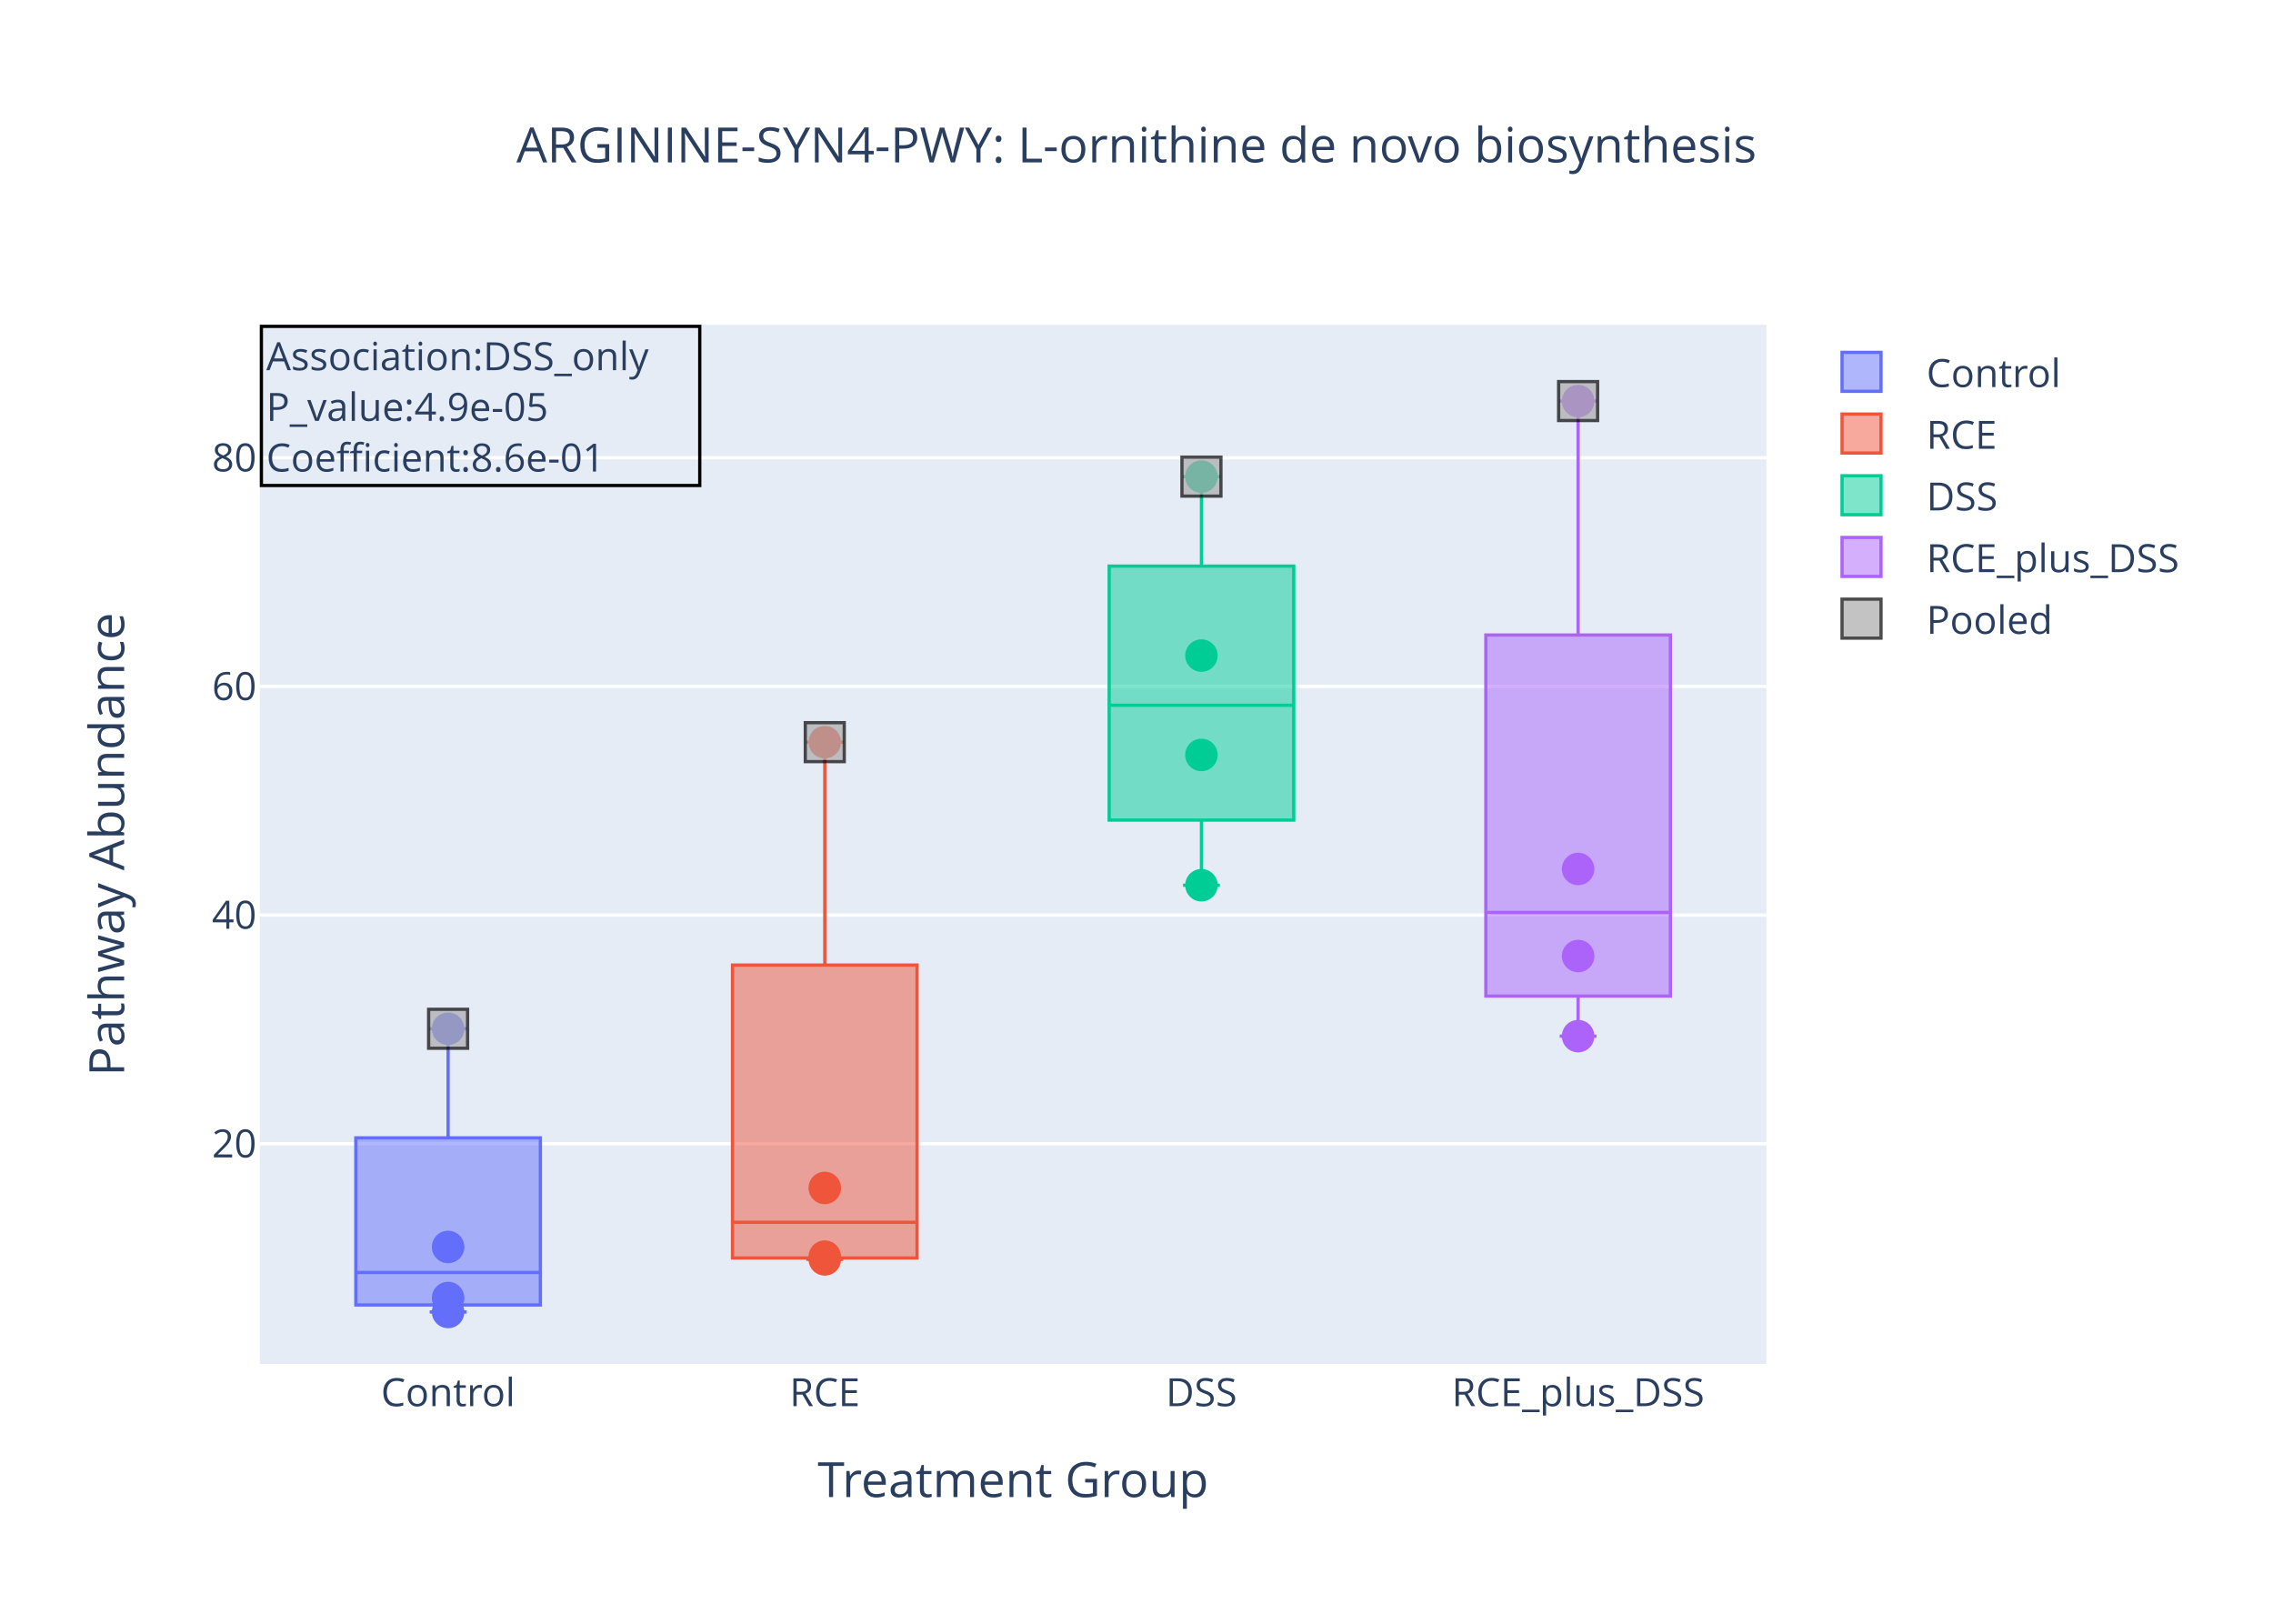
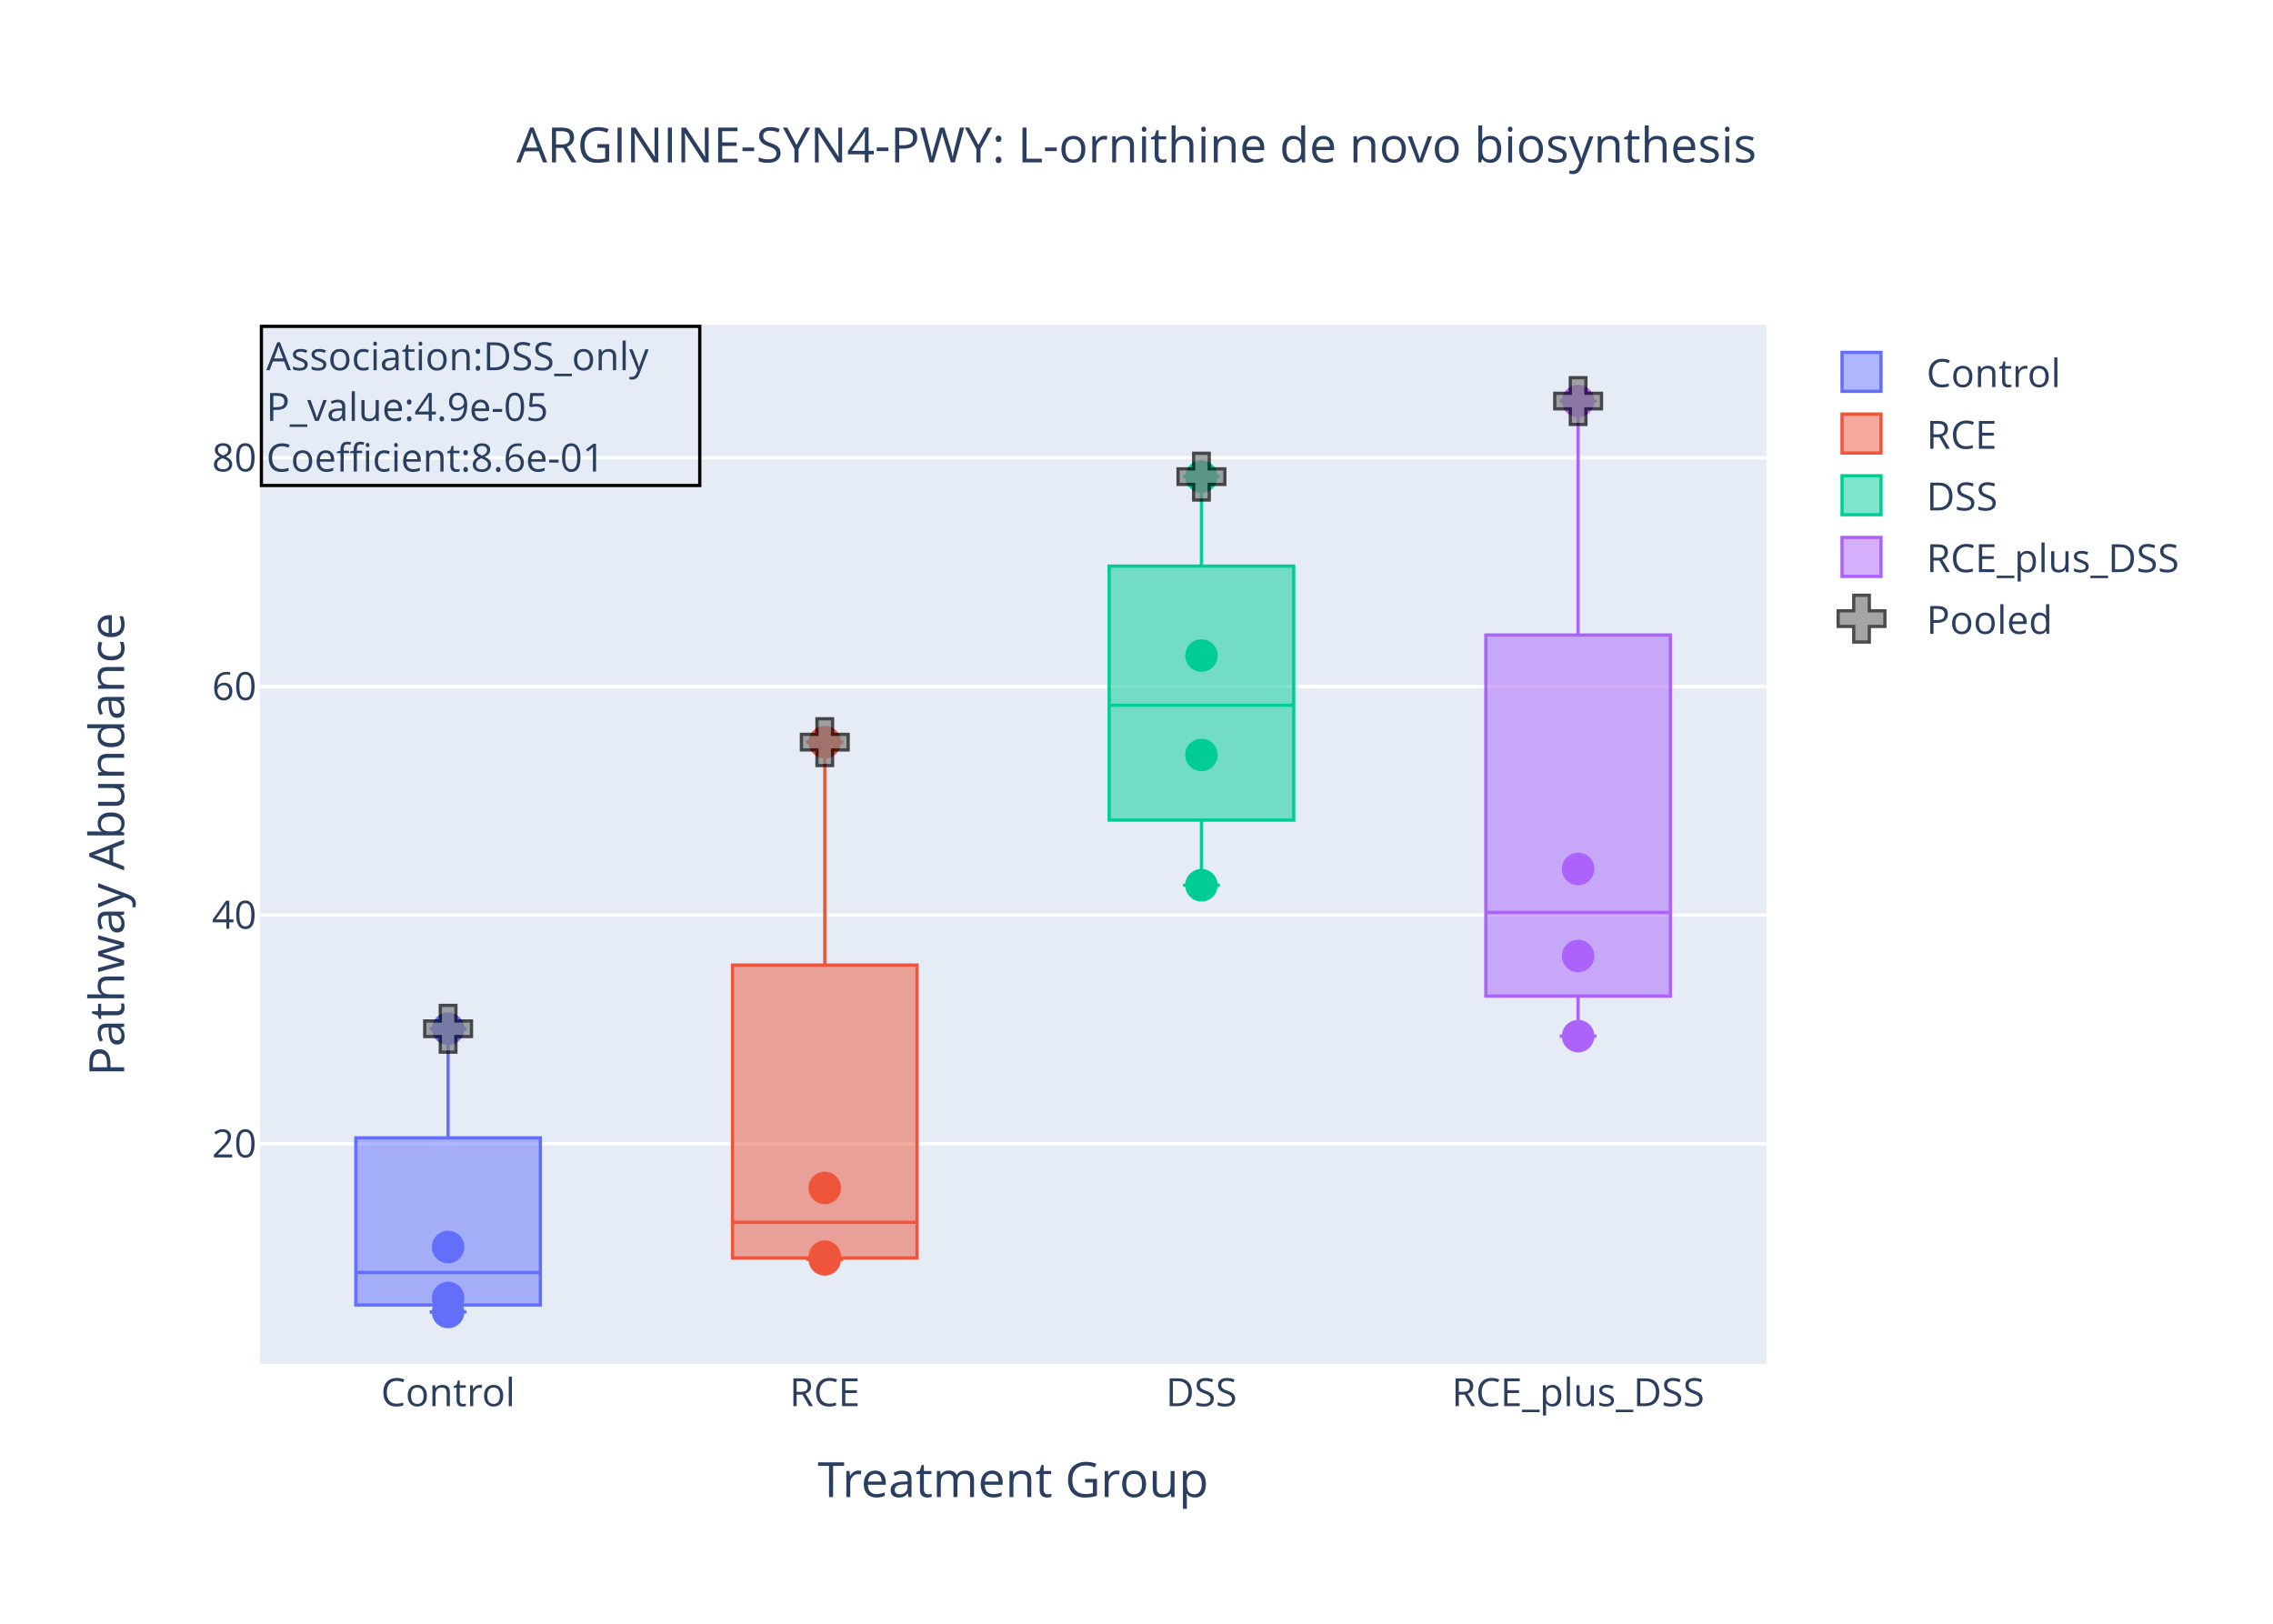
<svg xmlns="http://www.w3.org/2000/svg" class="main-svg" width="700" height="500" style="" viewBox="0 0 700 500">
  <rect x="0" y="0" width="700" height="500" style="fill: rgb(255, 255, 255); fill-opacity: 1;" />
-   <defs id="defs-247541">
+   <defs id="defs-c62cef">
    <g class="clips">
-       <clipPath id="clip247541xyplot" class="plotclip">
+       <clipPath id="clipc62cefxyplot" class="plotclip">
        <rect width="464" height="320" />
      </clipPath>
-       <clipPath class="axesclip" id="clip247541x">
+       <clipPath class="axesclip" id="clipc62cefx">
        <rect x="80" y="0" width="464" height="500" />
      </clipPath>
-       <clipPath class="axesclip" id="clip247541y">
+       <clipPath class="axesclip" id="clipc62cefy">
        <rect x="0" y="100" width="700" height="320" />
      </clipPath>
-       <clipPath class="axesclip" id="clip247541xy">
+       <clipPath class="axesclip" id="clipc62cefxy">
        <rect x="80" y="100" width="464" height="320" />
      </clipPath>
    </g>
    <g class="gradients" />
    <g class="patterns" />
  </defs>
  <g class="bglayer">
    <rect class="bg" x="80" y="100" width="464" height="320" style="fill: rgb(229, 236, 246); fill-opacity: 1; stroke-width: 0;" />
  </g>
  <g class="layer-below">
    <g class="imagelayer" />
    <g class="shapelayer" />
  </g>
  <g class="cartesianlayer">
    <g class="subplot xy">
      <g class="layer-subplot">
        <g class="shapelayer" />
        <g class="imagelayer" />
      </g>
      <g class="minor-gridlayer">
        <g class="x" />
        <g class="y" />
      </g>
      <g class="gridlayer">
        <g class="x" />
        <g class="y">
          <path class="ygrid crisp" transform="translate(0,352.2)" d="M80,0h464" style="stroke: rgb(255, 255, 255); stroke-opacity: 1; stroke-width: 1px;" />
          <path class="ygrid crisp" transform="translate(0,281.78)" d="M80,0h464" style="stroke: rgb(255, 255, 255); stroke-opacity: 1; stroke-width: 1px;" />
          <path class="ygrid crisp" transform="translate(0,211.37)" d="M80,0h464" style="stroke: rgb(255, 255, 255); stroke-opacity: 1; stroke-width: 1px;" />
          <path class="ygrid crisp" transform="translate(0,140.96)" d="M80,0h464" style="stroke: rgb(255, 255, 255); stroke-opacity: 1; stroke-width: 1px;" />
        </g>
      </g>
      <g class="zerolinelayer" />
      <path class="xlines-below" />
      <path class="ylines-below" />
      <g class="overlines-below" />
      <g class="xaxislayer-below" />
      <g class="yaxislayer-below" />
      <g class="overaxes-below" />
-       <g class="plot" transform="translate(80,100)" clip-path="url(#clip247541xyplot)">
+       <g class="plot" transform="translate(80,100)" clip-path="url(#clipc62cefxyplot)">
        <g class="boxlayer mlayer">
          <g class="trace boxes" style="opacity: 1;">
            <path class="box" d="M29.58,291.83H86.42M29.58,301.84H86.42V250.38H29.58ZM58,301.84V304M58,250.38V216.79M52.32,304H63.68M52.32,216.79H63.68" style="vector-effect: non-scaling-stroke; stroke-width: 1px; stroke: rgb(99, 110, 250); stroke-opacity: 1; fill: rgb(99, 110, 250); fill-opacity: 0.5;" />
            <g class="points">
              <path class="point" transform="translate(58,304)" d="M5,0A5,5 0 1,1 0,-5A5,5 0 0,1 5,0Z" style="opacity: 1; stroke-width: 0px; fill: rgb(99, 110, 250); fill-opacity: 1;" />
              <path class="point" transform="translate(58,299.69)" d="M5,0A5,5 0 1,1 0,-5A5,5 0 0,1 5,0Z" style="opacity: 1; stroke-width: 0px; fill: rgb(99, 110, 250); fill-opacity: 1;" />
              <path class="point" transform="translate(58,283.98)" d="M5,0A5,5 0 1,1 0,-5A5,5 0 0,1 5,0Z" style="opacity: 1; stroke-width: 0px; fill: rgb(99, 110, 250); fill-opacity: 1;" />
              <path class="point" transform="translate(58,216.79)" d="M5,0A5,5 0 1,1 0,-5A5,5 0 0,1 5,0Z" style="opacity: 1; stroke-width: 0px; fill: rgb(99, 110, 250); fill-opacity: 1;" />
            </g>
          </g>
          <g class="trace boxes" style="opacity: 1;">
            <path class="box" d="M145.58,276.39H202.42M145.58,287.38H202.42V197.17H145.58ZM174,287.38V287.8M174,197.17V128.53M168.32,287.8H179.68M168.32,128.53H179.68" style="vector-effect: non-scaling-stroke; stroke-width: 1px; stroke: rgb(239, 85, 59); stroke-opacity: 1; fill: rgb(239, 85, 59); fill-opacity: 0.5;" />
            <g class="points">
              <path class="point" transform="translate(174,287.8)" d="M5,0A5,5 0 1,1 0,-5A5,5 0 0,1 5,0Z" style="opacity: 1; stroke-width: 0px; fill: rgb(239, 85, 59); fill-opacity: 1;" />
              <path class="point" transform="translate(174,286.96)" d="M5,0A5,5 0 1,1 0,-5A5,5 0 0,1 5,0Z" style="opacity: 1; stroke-width: 0px; fill: rgb(239, 85, 59); fill-opacity: 1;" />
              <path class="point" transform="translate(174,265.81)" d="M5,0A5,5 0 1,1 0,-5A5,5 0 0,1 5,0Z" style="opacity: 1; stroke-width: 0px; fill: rgb(239, 85, 59); fill-opacity: 1;" />
              <path class="point" transform="translate(174,128.53)" d="M5,0A5,5 0 1,1 0,-5A5,5 0 0,1 5,0Z" style="opacity: 1; stroke-width: 0px; fill: rgb(239, 85, 59); fill-opacity: 1;" />
            </g>
          </g>
          <g class="trace boxes" style="opacity: 1;">
            <path class="box" d="M261.58,117.17H318.42M261.58,152.53H318.42V74.32H261.58ZM290,152.53V172.59M290,74.32V46.77M284.32,172.59H295.68M284.32,46.77H295.68" style="vector-effect: non-scaling-stroke; stroke-width: 1px; stroke: rgb(0, 204, 150); stroke-opacity: 1; fill: rgb(0, 204, 150); fill-opacity: 0.5;" />
            <g class="points">
              <path class="point" transform="translate(290,172.59)" d="M5,0A5,5 0 1,1 0,-5A5,5 0 0,1 5,0Z" style="opacity: 1; stroke-width: 0px; fill: rgb(0, 204, 150); fill-opacity: 1;" />
              <path class="point" transform="translate(290,132.47)" d="M5,0A5,5 0 1,1 0,-5A5,5 0 0,1 5,0Z" style="opacity: 1; stroke-width: 0px; fill: rgb(0, 204, 150); fill-opacity: 1;" />
              <path class="point" transform="translate(290,101.87)" d="M5,0A5,5 0 1,1 0,-5A5,5 0 0,1 5,0Z" style="opacity: 1; stroke-width: 0px; fill: rgb(0, 204, 150); fill-opacity: 1;" />
              <path class="point" transform="translate(290,46.77)" d="M5,0A5,5 0 1,1 0,-5A5,5 0 0,1 5,0Z" style="opacity: 1; stroke-width: 0px; fill: rgb(0, 204, 150); fill-opacity: 1;" />
            </g>
          </g>
          <g class="trace boxes" style="opacity: 1;">
            <path class="box" d="M377.58,180.98H434.42M377.58,206.73H434.42V95.54H377.58ZM406,206.73V219.06M406,95.54V23.5M400.32,219.06H411.68M400.32,23.5H411.68" style="vector-effect: non-scaling-stroke; stroke-width: 1px; stroke: rgb(171, 99, 250); stroke-opacity: 1; fill: rgb(171, 99, 250); fill-opacity: 0.5;" />
            <g class="points">
              <path class="point" transform="translate(406,219.06)" d="M5,0A5,5 0 1,1 0,-5A5,5 0 0,1 5,0Z" style="opacity: 1; stroke-width: 0px; fill: rgb(171, 99, 250); fill-opacity: 1;" />
              <path class="point" transform="translate(406,194.39)" d="M5,0A5,5 0 1,1 0,-5A5,5 0 0,1 5,0Z" style="opacity: 1; stroke-width: 0px; fill: rgb(171, 99, 250); fill-opacity: 1;" />
              <path class="point" transform="translate(406,167.58)" d="M5,0A5,5 0 1,1 0,-5A5,5 0 0,1 5,0Z" style="opacity: 1; stroke-width: 0px; fill: rgb(171, 99, 250); fill-opacity: 1;" />
              <path class="point" transform="translate(406,23.5)" d="M5,0A5,5 0 1,1 0,-5A5,5 0 0,1 5,0Z" style="opacity: 1; stroke-width: 0px; fill: rgb(171, 99, 250); fill-opacity: 1;" />
            </g>
          </g>
        </g>
        <g class="scatterlayer mlayer">
-           <g class="trace scatter trace8e3ccb" style="stroke-miterlimit: 2; opacity: 1;">
+           <g class="trace scatter trace5f219b" style="stroke-miterlimit: 2; opacity: 1;">
            <g class="fills" />
            <g class="errorbars" />
            <g class="lines" />
            <g class="points">
-               <path class="point" transform="translate(58,216.79)" d="M6,6H-6V-6H6Z" style="opacity: 0.7; stroke-width: 1px; fill: rgb(169, 169, 169); fill-opacity: 1; stroke: rgb(0, 0, 0); stroke-opacity: 1;" />
-               <path class="point" transform="translate(290,46.77)" d="M6,6H-6V-6H6Z" style="opacity: 0.7; stroke-width: 1px; fill: rgb(169, 169, 169); fill-opacity: 1; stroke: rgb(0, 0, 0); stroke-opacity: 1;" />
-               <path class="point" transform="translate(174,128.53)" d="M6,6H-6V-6H6Z" style="opacity: 0.7; stroke-width: 1px; fill: rgb(169, 169, 169); fill-opacity: 1; stroke: rgb(0, 0, 0); stroke-opacity: 1;" />
-               <path class="point" transform="translate(406,23.5)" d="M6,6H-6V-6H6Z" style="opacity: 0.7; stroke-width: 1px; fill: rgb(169, 169, 169); fill-opacity: 1; stroke: rgb(0, 0, 0); stroke-opacity: 1;" />
+               <path class="point" transform="translate(58,216.79)" d="M7.2,2.4H2.4V7.2H-2.4V2.4H-7.2V-2.4H-2.4V-7.2H2.4V-2.4H7.2Z" style="opacity: 0.7; stroke-width: 1px; fill: rgb(127, 127, 127); fill-opacity: 1; stroke: rgb(0, 0, 0); stroke-opacity: 1;" />
+               <path class="point" transform="translate(290,46.77)" d="M7.2,2.4H2.4V7.2H-2.4V2.4H-7.2V-2.4H-2.4V-7.2H2.4V-2.4H7.2Z" style="opacity: 0.7; stroke-width: 1px; fill: rgb(127, 127, 127); fill-opacity: 1; stroke: rgb(0, 0, 0); stroke-opacity: 1;" />
+               <path class="point" transform="translate(174,128.53)" d="M7.2,2.4H2.4V7.2H-2.4V2.4H-7.2V-2.4H-2.4V-7.2H2.4V-2.4H7.2Z" style="opacity: 0.7; stroke-width: 1px; fill: rgb(127, 127, 127); fill-opacity: 1; stroke: rgb(0, 0, 0); stroke-opacity: 1;" />
+               <path class="point" transform="translate(406,23.5)" d="M7.2,2.4H2.4V7.2H-2.4V2.4H-7.2V-2.4H-2.4V-7.2H2.4V-2.4H7.2Z" style="opacity: 0.7; stroke-width: 1px; fill: rgb(127, 127, 127); fill-opacity: 1; stroke: rgb(0, 0, 0); stroke-opacity: 1;" />
            </g>
            <g class="text" />
          </g>
        </g>
      </g>
      <g class="overplot" />
      <path class="xlines-above crisp" d="M0,0" style="fill: none;" />
      <path class="ylines-above crisp" d="M0,0" style="fill: none;" />
      <g class="overlines-above" />
      <g class="xaxislayer-above">
        <g class="xtick">
          <text text-anchor="middle" x="0" y="433" transform="translate(138,0)" style="font-family: 'Open Sans', verdana, arial, sans-serif; font-size: 12px; fill: rgb(42, 63, 95); fill-opacity: 1; white-space: pre; opacity: 1;">Control</text>
        </g>
        <g class="xtick">
          <text text-anchor="middle" x="0" y="433" transform="translate(254,0)" style="font-family: 'Open Sans', verdana, arial, sans-serif; font-size: 12px; fill: rgb(42, 63, 95); fill-opacity: 1; white-space: pre; opacity: 1;">RCE</text>
        </g>
        <g class="xtick">
          <text text-anchor="middle" x="0" y="433" transform="translate(370,0)" style="font-family: 'Open Sans', verdana, arial, sans-serif; font-size: 12px; fill: rgb(42, 63, 95); fill-opacity: 1; white-space: pre; opacity: 1;">DSS</text>
        </g>
        <g class="xtick">
          <text text-anchor="middle" x="0" y="433" transform="translate(486,0)" style="font-family: 'Open Sans', verdana, arial, sans-serif; font-size: 12px; fill: rgb(42, 63, 95); fill-opacity: 1; white-space: pre; opacity: 1;">RCE_plus_DSS</text>
        </g>
      </g>
      <g class="yaxislayer-above">
        <g class="ytick">
          <text text-anchor="end" x="79" y="4.2" transform="translate(0,352.2)" style="font-family: 'Open Sans', verdana, arial, sans-serif; font-size: 12px; fill: rgb(42, 63, 95); fill-opacity: 1; white-space: pre; opacity: 1;">20</text>
        </g>
        <g class="ytick">
          <text text-anchor="end" x="79" y="4.2" style="font-family: 'Open Sans', verdana, arial, sans-serif; font-size: 12px; fill: rgb(42, 63, 95); fill-opacity: 1; white-space: pre; opacity: 1;" transform="translate(0,281.78)">40</text>
        </g>
        <g class="ytick">
          <text text-anchor="end" x="79" y="4.2" style="font-family: 'Open Sans', verdana, arial, sans-serif; font-size: 12px; fill: rgb(42, 63, 95); fill-opacity: 1; white-space: pre; opacity: 1;" transform="translate(0,211.37)">60</text>
        </g>
        <g class="ytick">
          <text text-anchor="end" x="79" y="4.2" style="font-family: 'Open Sans', verdana, arial, sans-serif; font-size: 12px; fill: rgb(42, 63, 95); fill-opacity: 1; white-space: pre; opacity: 1;" transform="translate(0,140.96)">80</text>
        </g>
      </g>
      <g class="overaxes-above" />
    </g>
  </g>
  <g class="polarlayer" />
  <g class="smithlayer" />
  <g class="ternarylayer" />
  <g class="geolayer" />
  <g class="funnelarealayer" />
  <g class="pielayer" />
  <g class="iciclelayer" />
  <g class="treemaplayer" />
  <g class="sunburstlayer" />
  <g class="glimages" />
-   <defs id="topdefs-247541">
+   <defs id="topdefs-c62cef">
    <g class="clips" />
-     <clipPath id="legend247541">
+     <clipPath id="legendc62cef">
      <rect width="135" height="105" x="0" y="0" />
    </clipPath>
  </defs>
  <g class="layer-above">
    <g class="imagelayer" />
    <g class="shapelayer" />
  </g>
  <g class="infolayer">
    <g class="legend" pointer-events="all" transform="translate(553.28,100)">
      <rect class="bg" shape-rendering="crispEdges" width="135" height="105" x="0" y="0" style="stroke: rgb(68, 68, 68); stroke-opacity: 1; fill: rgb(255, 255, 255); fill-opacity: 1; stroke-width: 0px;" />
-       <g class="scrollbox" transform="" clip-path="url(#legend247541)">
+       <g class="scrollbox" transform="" clip-path="url(#legendc62cef)">
        <g class="groups">
          <g class="traces" transform="translate(0,14.5)" style="opacity: 1;">
            <text class="legendtext" text-anchor="start" x="40" y="4.68" style="font-family: 'Open Sans', verdana, arial, sans-serif; font-size: 12px; fill: rgb(42, 63, 95); fill-opacity: 1; white-space: pre;">Control</text>
            <g class="layers" style="opacity: 1;">
              <g class="legendfill" />
              <g class="legendlines" />
              <g class="legendsymbols">
                <g class="legendpoints">
                  <path class="legendbox" d="M6,6H-6V-6H6Z" transform="translate(20,0)" style="stroke-width: 1px; fill: rgb(99, 110, 250); fill-opacity: 0.5; stroke: rgb(99, 110, 250); stroke-opacity: 1;" />
                </g>
              </g>
            </g>
            <rect class="legendtoggle" x="0" y="-9.5" width="129.844" height="19" style="fill: rgb(0, 0, 0); fill-opacity: 0;" />
          </g>
          <g class="traces" transform="translate(0,33.5)" style="opacity: 1;">
            <text class="legendtext" text-anchor="start" x="40" y="4.68" style="font-family: 'Open Sans', verdana, arial, sans-serif; font-size: 12px; fill: rgb(42, 63, 95); fill-opacity: 1; white-space: pre;">RCE</text>
            <g class="layers" style="opacity: 1;">
              <g class="legendfill" />
              <g class="legendlines" />
              <g class="legendsymbols">
                <g class="legendpoints">
                  <path class="legendbox" d="M6,6H-6V-6H6Z" transform="translate(20,0)" style="stroke-width: 1px; fill: rgb(239, 85, 59); fill-opacity: 0.5; stroke: rgb(239, 85, 59); stroke-opacity: 1;" />
                </g>
              </g>
            </g>
            <rect class="legendtoggle" x="0" y="-9.5" width="129.844" height="19" style="fill: rgb(0, 0, 0); fill-opacity: 0;" />
          </g>
          <g class="traces" transform="translate(0,52.5)" style="opacity: 1;">
            <text class="legendtext" text-anchor="start" x="40" y="4.68" style="font-family: 'Open Sans', verdana, arial, sans-serif; font-size: 12px; fill: rgb(42, 63, 95); fill-opacity: 1; white-space: pre;">DSS</text>
            <g class="layers" style="opacity: 1;">
              <g class="legendfill" />
              <g class="legendlines" />
              <g class="legendsymbols">
                <g class="legendpoints">
                  <path class="legendbox" d="M6,6H-6V-6H6Z" transform="translate(20,0)" style="stroke-width: 1px; fill: rgb(0, 204, 150); fill-opacity: 0.5; stroke: rgb(0, 204, 150); stroke-opacity: 1;" />
                </g>
              </g>
            </g>
            <rect class="legendtoggle" x="0" y="-9.5" width="129.844" height="19" style="fill: rgb(0, 0, 0); fill-opacity: 0;" />
          </g>
          <g class="traces" transform="translate(0,71.5)" style="opacity: 1;">
            <text class="legendtext" text-anchor="start" x="40" y="4.68" style="font-family: 'Open Sans', verdana, arial, sans-serif; font-size: 12px; fill: rgb(42, 63, 95); fill-opacity: 1; white-space: pre;">RCE_plus_DSS</text>
            <g class="layers" style="opacity: 1;">
              <g class="legendfill" />
              <g class="legendlines" />
              <g class="legendsymbols">
                <g class="legendpoints">
                  <path class="legendbox" d="M6,6H-6V-6H6Z" transform="translate(20,0)" style="stroke-width: 1px; fill: rgb(171, 99, 250); fill-opacity: 0.5; stroke: rgb(171, 99, 250); stroke-opacity: 1;" />
                </g>
              </g>
            </g>
            <rect class="legendtoggle" x="0" y="-9.5" width="129.844" height="19" style="fill: rgb(0, 0, 0); fill-opacity: 0;" />
          </g>
          <g class="traces" transform="translate(0,90.5)" style="opacity: 1;">
            <text class="legendtext" text-anchor="start" x="40" y="4.68" style="font-family: 'Open Sans', verdana, arial, sans-serif; font-size: 12px; fill: rgb(42, 63, 95); fill-opacity: 1; white-space: pre;">Pooled</text>
            <g class="layers" style="opacity: 1;">
              <g class="legendfill" />
              <g class="legendlines" />
              <g class="legendsymbols">
                <g class="legendpoints">
-                   <path class="scatterpts" transform="translate(20,0)" d="M6,6H-6V-6H6Z" style="opacity: 0.7; stroke-width: 1px; fill: rgb(169, 169, 169); fill-opacity: 1; stroke: rgb(0, 0, 0); stroke-opacity: 1;" />
+                   <path class="scatterpts" transform="translate(20,0)" d="M7.2,2.4H2.4V7.2H-2.4V2.4H-7.2V-2.4H-2.4V-7.2H2.4V-2.4H7.2Z" style="opacity: 0.7; stroke-width: 1px; fill: rgb(127, 127, 127); fill-opacity: 1; stroke: rgb(0, 0, 0); stroke-opacity: 1;" />
                </g>
              </g>
            </g>
            <rect class="legendtoggle" x="0" y="-9.5" width="129.844" height="19" style="fill: rgb(0, 0, 0); fill-opacity: 0;" />
          </g>
        </g>
      </g>
      <rect class="scrollbar" rx="20" ry="3" width="0" height="0" x="0" y="0" style="fill: rgb(128, 139, 164); fill-opacity: 1;" />
    </g>
    <g class="g-gtitle">
      <text class="gtitle" x="350" y="50" text-anchor="middle" dy="0em" style="font-family: 'Open Sans', verdana, arial, sans-serif; font-size: 15px; fill: rgb(42, 63, 95); opacity: 1; font-weight: normal; white-space: pre;">ARGININE-SYN4-PWY: L-ornithine de novo  biosynthesis</text>
    </g>
    <g class="g-xtitle">
      <text class="xtitle" x="312" y="461" text-anchor="middle" style="font-family: 'Open Sans', verdana, arial, sans-serif; font-size: 15px; fill: rgb(42, 63, 95); opacity: 1; font-weight: normal; white-space: pre;">Treatment Group</text>
    </g>
    <g class="g-ytitle">
      <text class="ytitle" transform="rotate(-90,38.23438,260)" x="38.234" y="260" text-anchor="middle" style="font-family: 'Open Sans', verdana, arial, sans-serif; font-size: 15px; fill: rgb(42, 63, 95); opacity: 1; font-weight: normal; white-space: pre;">Pathway Abundance</text>
    </g>
    <g class="annotation" data-index="0" style="opacity: 1;">
      <g class="annotation-text-g" transform="rotate(0,148,125)">
        <g class="cursor-pointer" transform="translate(80,100)">
          <rect class="bg" x="0.5" y="0.5" width="135" height="49" style="stroke-width: 1px; stroke: rgb(0, 0, 0); stroke-opacity: 1; fill: rgb(0, 0, 0); fill-opacity: 0;" />
          <text class="annotation-text" text-anchor="start" x="2" y="14" style="font-family: 'Open Sans', verdana, arial, sans-serif; font-size: 12px; fill: rgb(42, 63, 95); fill-opacity: 1; white-space: pre;">
            <tspan class="line" dy="0em" x="2" y="14">Association:DSS_only</tspan>
            <tspan class="line" dy="1.3em" x="2" y="14">P_value:4.9e-05</tspan>
            <tspan class="line" dy="2.6em" x="2" y="14">Coefficient:8.6e-01</tspan>
          </text>
        </g>
      </g>
    </g>
  </g>
</svg>
